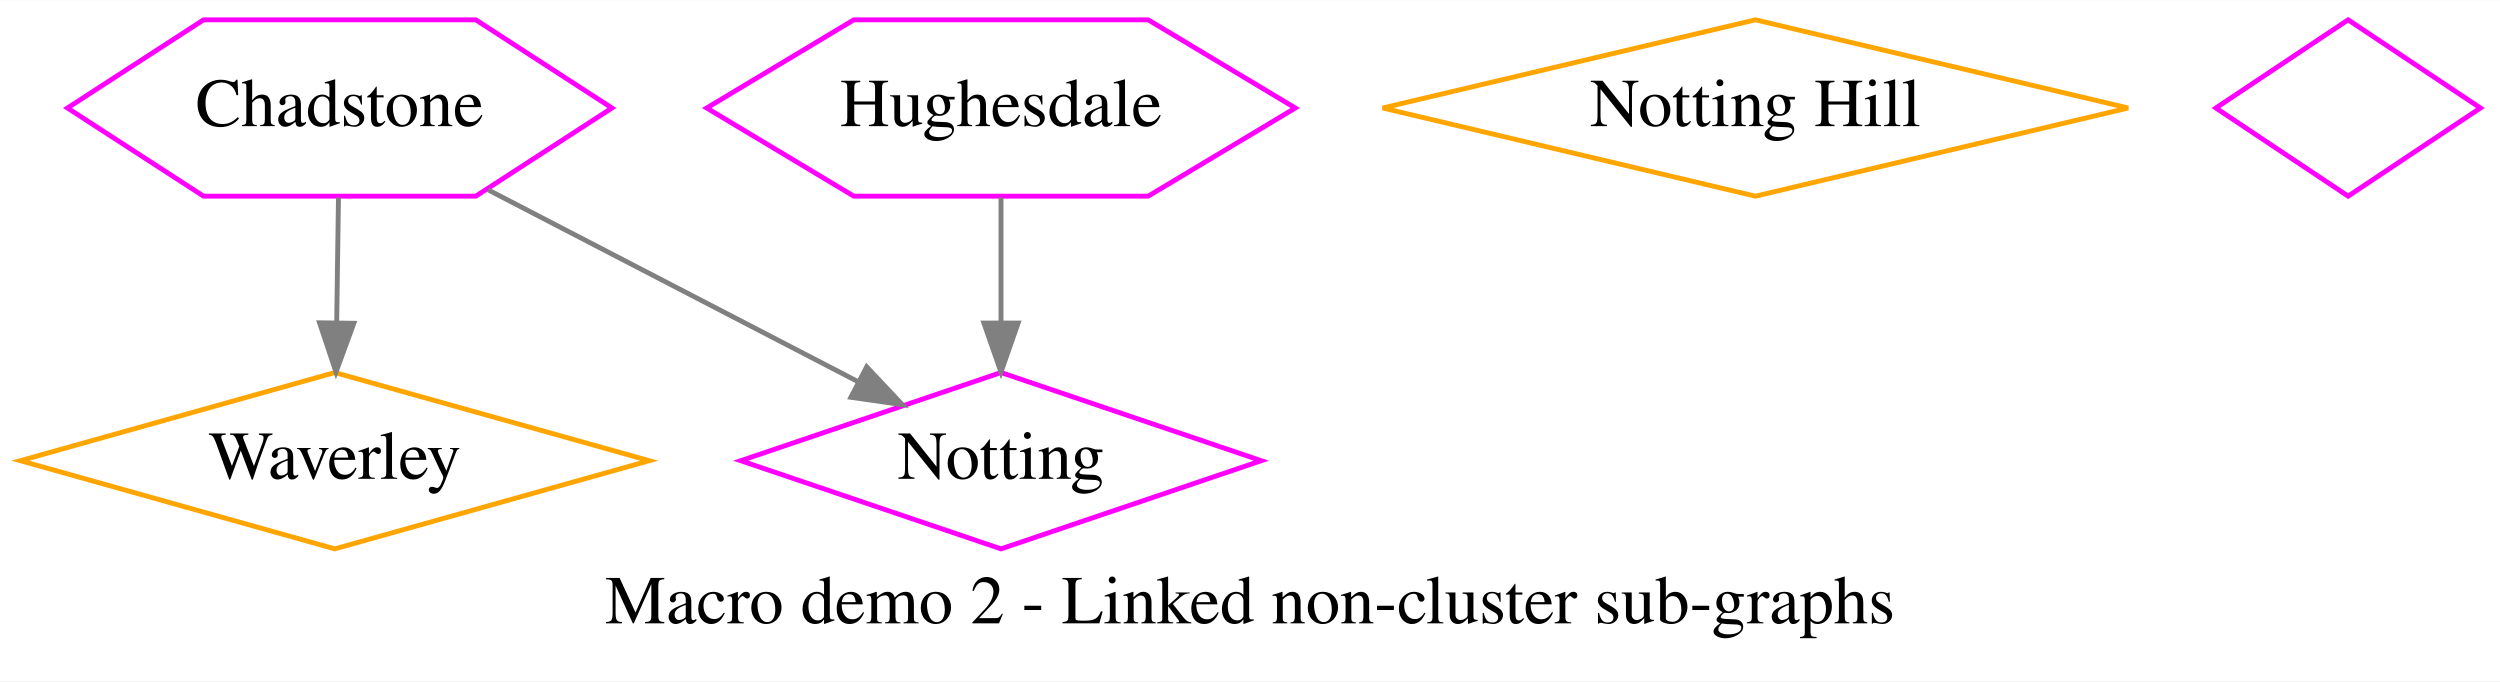
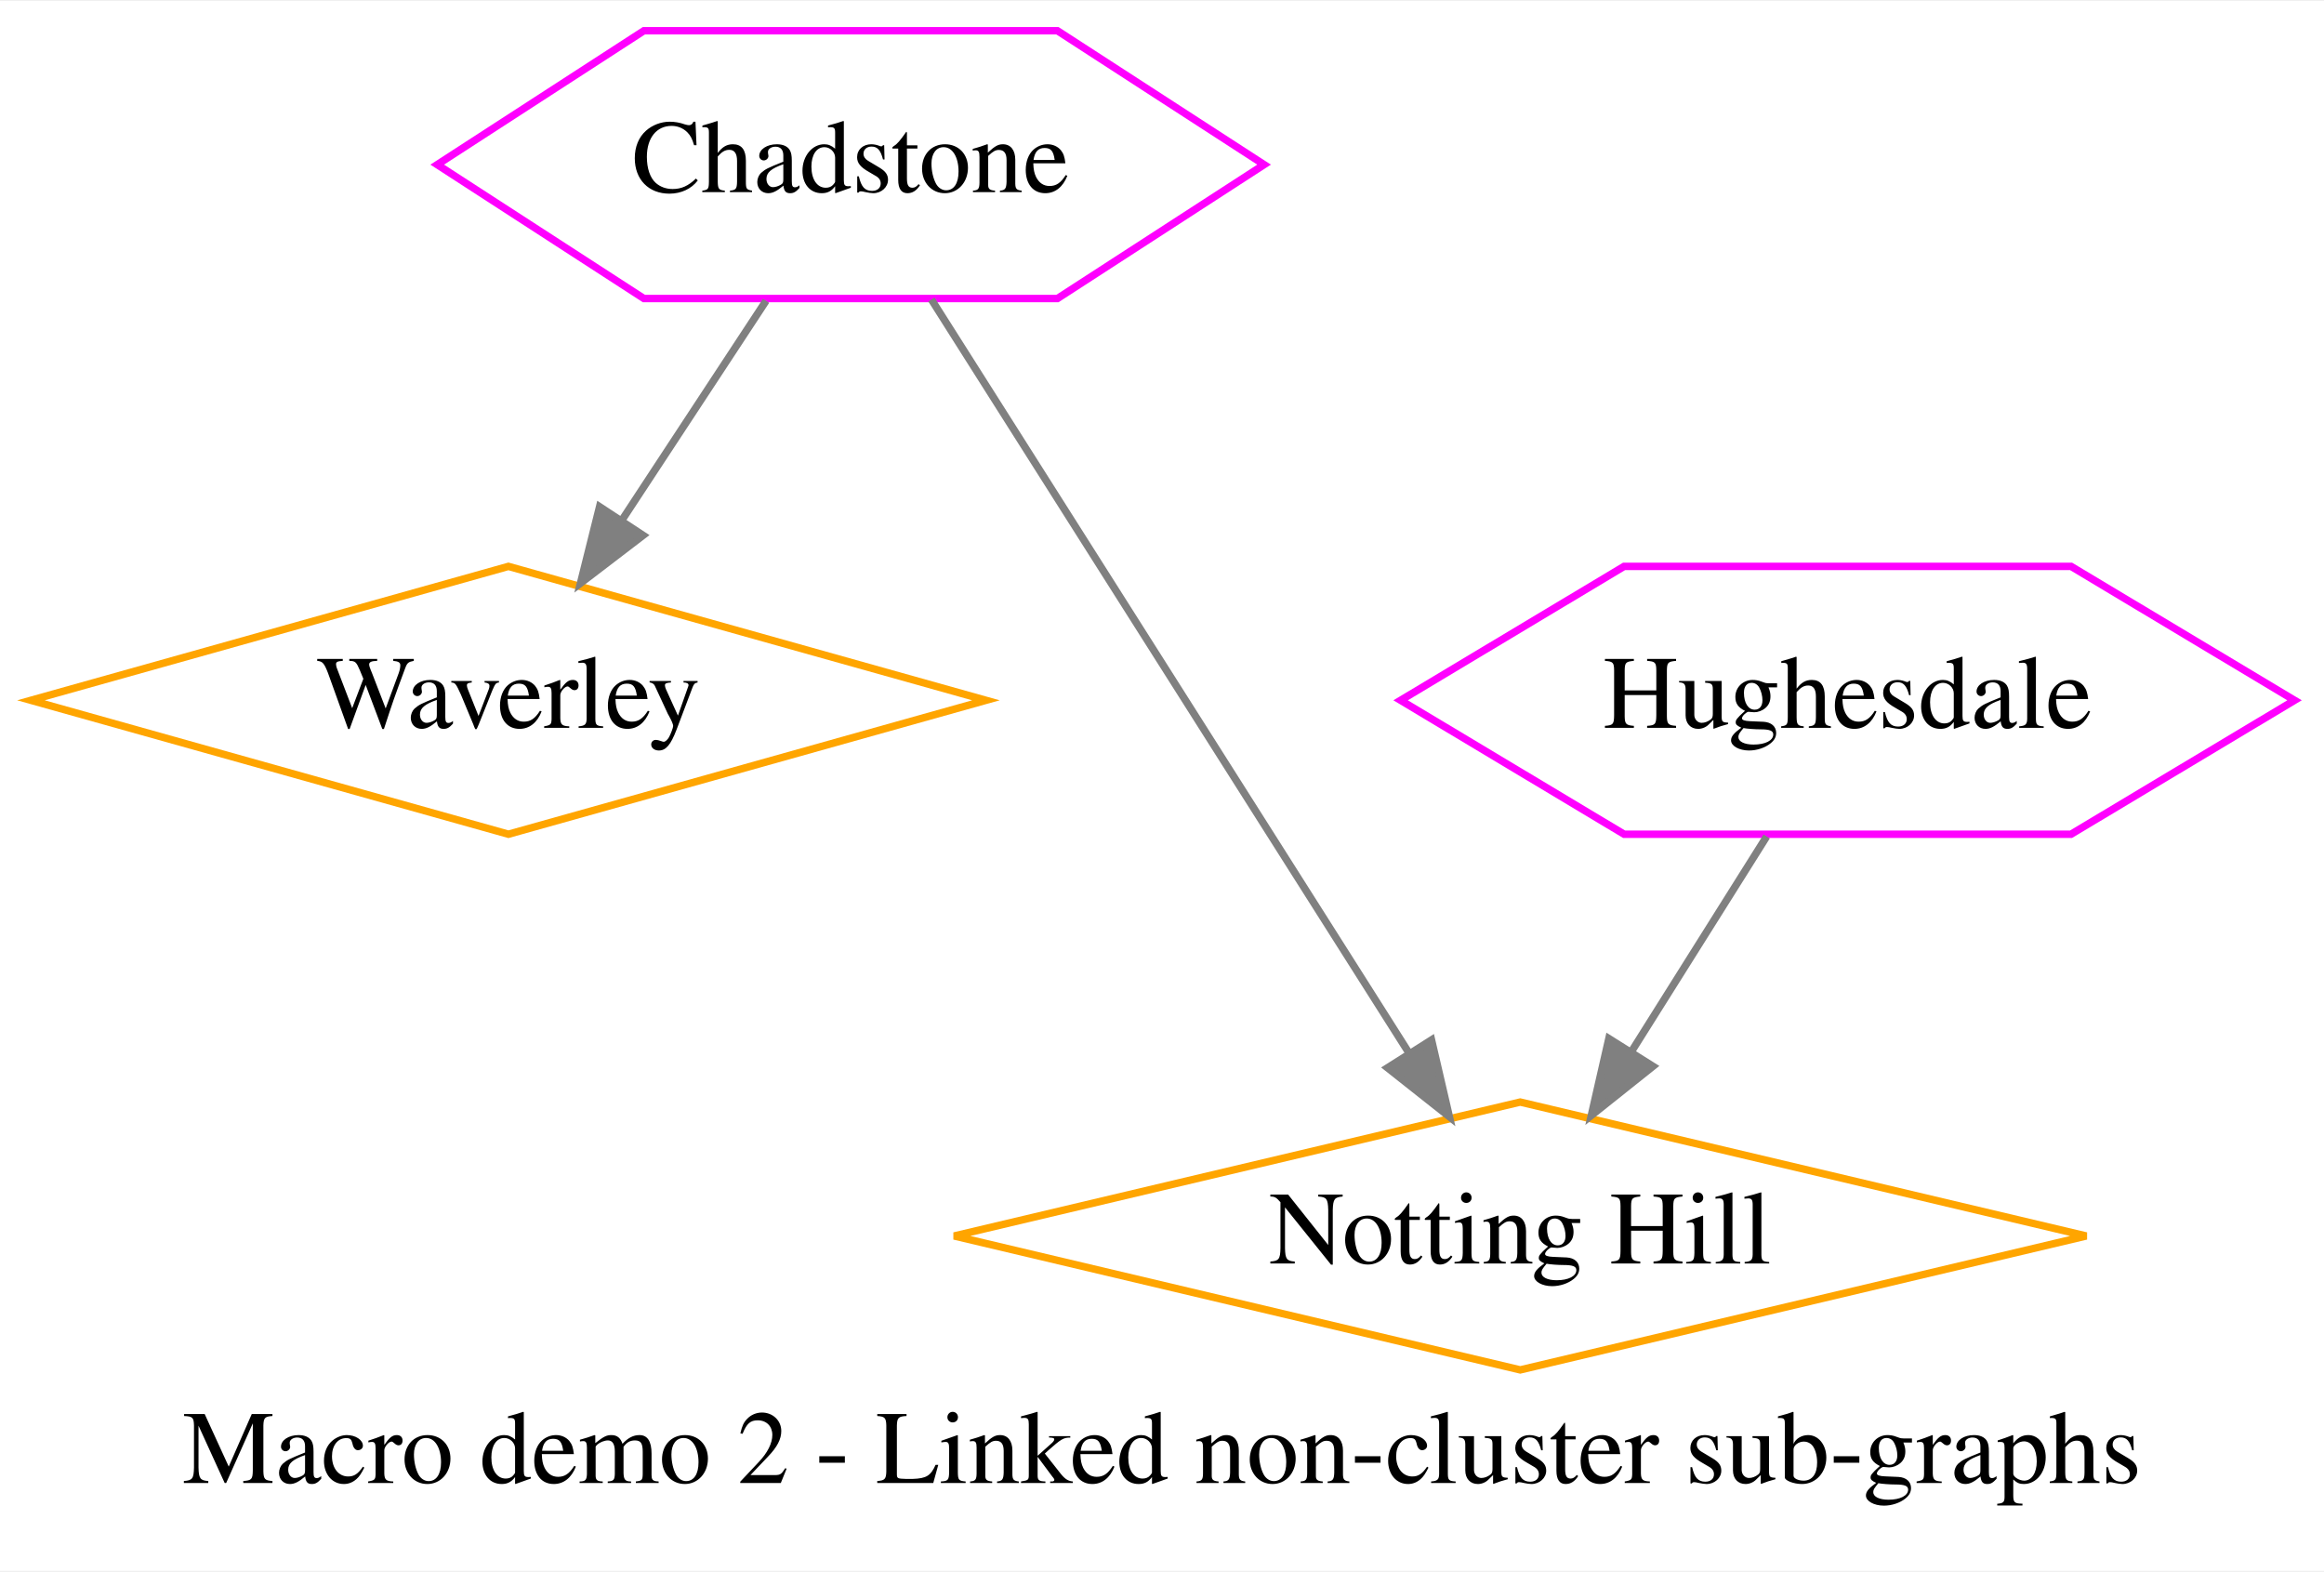
- <svg xmlns="http://www.w3.org/2000/svg" width="510pt" height="139pt" viewBox="0.00 0.00 510.34 139.00">
-   <g id="graph0" class="graph" transform="scale(1 1) rotate(0) translate(4 135)">
-     <polygon fill="white" stroke="none" points="-4,4 -4,-135 506.341,-135 506.341,4 -4,4" />
-     <text text-anchor="middle" x="251.171" y="-7.8" font-family="Times,serif" font-size="14.00">Macro demo 2 - Linked non-cluster sub-graphs</text>
+ <svg xmlns="http://www.w3.org/2000/svg" width="312pt" height="211pt" viewBox="0.00 0.00 312.38 211.00">
+   <g id="graph0" class="graph" transform="scale(1 1) rotate(0) translate(4 207)">
+     <polygon fill="white" stroke="none" points="-4,4 -4,-207 308.38,-207 308.38,4 -4,4" />
+     <text text-anchor="middle" x="152.19" y="-7.8" font-family="Times,serif" font-size="14.00">Macro demo 2 - Linked non-cluster sub-graphs</text>
    <g id="node1" class="node">
-       <polygon fill="none" stroke="magenta" points="120.913,-113 93.127,-131 37.555,-131 9.769,-113 37.555,-95 93.127,-95 120.913,-113" />
-       <text text-anchor="middle" x="65.341" y="-109.3" font-family="Times,serif" font-size="14.00">Chadstone</text>
+       <polygon fill="none" stroke="magenta" points="165.913,-185 138.127,-203 82.555,-203 54.769,-185 82.555,-167 138.127,-167 165.913,-185" />
+       <text text-anchor="middle" x="110.341" y="-181.3" font-family="Times,serif" font-size="14.00">Chadstone</text>
    </g>
    <g id="node2" class="node">
-       <polygon fill="none" stroke="orange" points="64.341,-59 0.159,-41 64.341,-23 128.523,-41 64.341,-59" />
-       <text text-anchor="middle" x="64.341" y="-37.3" font-family="Times,serif" font-size="14.00">Waverley</text>
+       <polygon fill="none" stroke="orange" points="64.341,-131 0.159,-113 64.341,-95 128.523,-113 64.341,-131" />
+       <text text-anchor="middle" x="64.341" y="-109.3" font-family="Times,serif" font-size="14.00">Waverley</text>
    </g>
    <g id="edge1" class="edge">
-       <path fill="none" stroke="grey" d="M65.094,-94.697C64.984,-86.983 64.851,-77.713 64.728,-69.112" />
-       <polygon fill="grey" stroke="grey" points="68.228,-69.053 64.585,-59.104 61.229,-69.153 68.228,-69.053" />
+       <path fill="none" stroke="grey" d="M98.97,-166.697C93.104,-157.769 85.868,-146.758 79.529,-137.113" />
+       <polygon fill="grey" stroke="grey" points="82.443,-135.173 74.026,-128.738 76.593,-139.018 82.443,-135.173" />
    </g>
-     <g id="node5" class="node">
-       <polygon fill="none" stroke="magenta" points="200.341,-59 147.218,-41 200.341,-23 253.464,-41 200.341,-59" />
-       <text text-anchor="middle" x="200.341" y="-37.3" font-family="Times,serif" font-size="14.00">Notting</text>
+     <g id="node4" class="node">
+       <polygon fill="none" stroke="orange" points="200.341,-59 124.26,-41 200.341,-23 276.422,-41 200.341,-59" />
+       <text text-anchor="middle" x="200.341" y="-37.3" font-family="Times,serif" font-size="14.00">Notting Hill</text>
    </g>
    <g id="edge3" class="edge">
-       <path fill="none" stroke="grey" d="M95.638,-96.291C118.221,-84.581 148.884,-68.681 171.188,-57.116" />
-       <polygon fill="grey" stroke="grey" points="172.921,-60.16 180.187,-52.45 169.698,-53.946 172.921,-60.16" />
+       <path fill="none" stroke="grey" d="M121.197,-166.871C137.228,-141.578 167.284,-94.157 185.389,-65.591" />
+       <polygon fill="grey" stroke="grey" points="188.417,-67.351 190.815,-57.031 182.505,-63.603 188.417,-67.351" />
    </g>
    <g id="node3" class="node">
-       <polygon fill="none" stroke="magenta" points="260.419,-113 230.38,-131 170.302,-131 140.263,-113 170.302,-95 230.38,-95 260.419,-113" />
-       <text text-anchor="middle" x="200.341" y="-109.3" font-family="Times,serif" font-size="14.00">Hughesdale</text>
+       <polygon fill="none" stroke="magenta" points="304.419,-113 274.38,-131 214.302,-131 184.263,-113 214.302,-95 274.38,-95 304.419,-113" />
+       <text text-anchor="middle" x="244.341" y="-109.3" font-family="Times,serif" font-size="14.00">Hughesdale</text>
    </g>
    <g id="edge2" class="edge">
-       <path fill="none" stroke="grey" d="M200.341,-94.697C200.341,-86.983 200.341,-77.713 200.341,-69.112" />
-       <polygon fill="grey" stroke="grey" points="203.841,-69.104 200.341,-59.104 196.841,-69.104 203.841,-69.104" />
-     </g>
-     <g id="node4" class="node">
-       <polygon fill="none" stroke="orange" points="354.341,-131 278.26,-113 354.341,-95 430.422,-113 354.341,-131" />
-       <text text-anchor="middle" x="354.341" y="-109.3" font-family="Times,serif" font-size="14.00">Notting Hill</text>
-     </g>
-     <g id="node6" class="node">
-       <polygon fill="none" stroke="magenta" points="475.341,-131 448.341,-113 475.341,-95 502.341,-113 475.341,-131" />
+       <path fill="none" stroke="grey" d="M233.465,-94.697C227.988,-85.983 221.262,-75.284 215.306,-65.808" />
+       <polygon fill="grey" stroke="grey" points="218.182,-63.806 209.897,-57.202 212.255,-67.531 218.182,-63.806" />
    </g>
  </g>
</svg>
